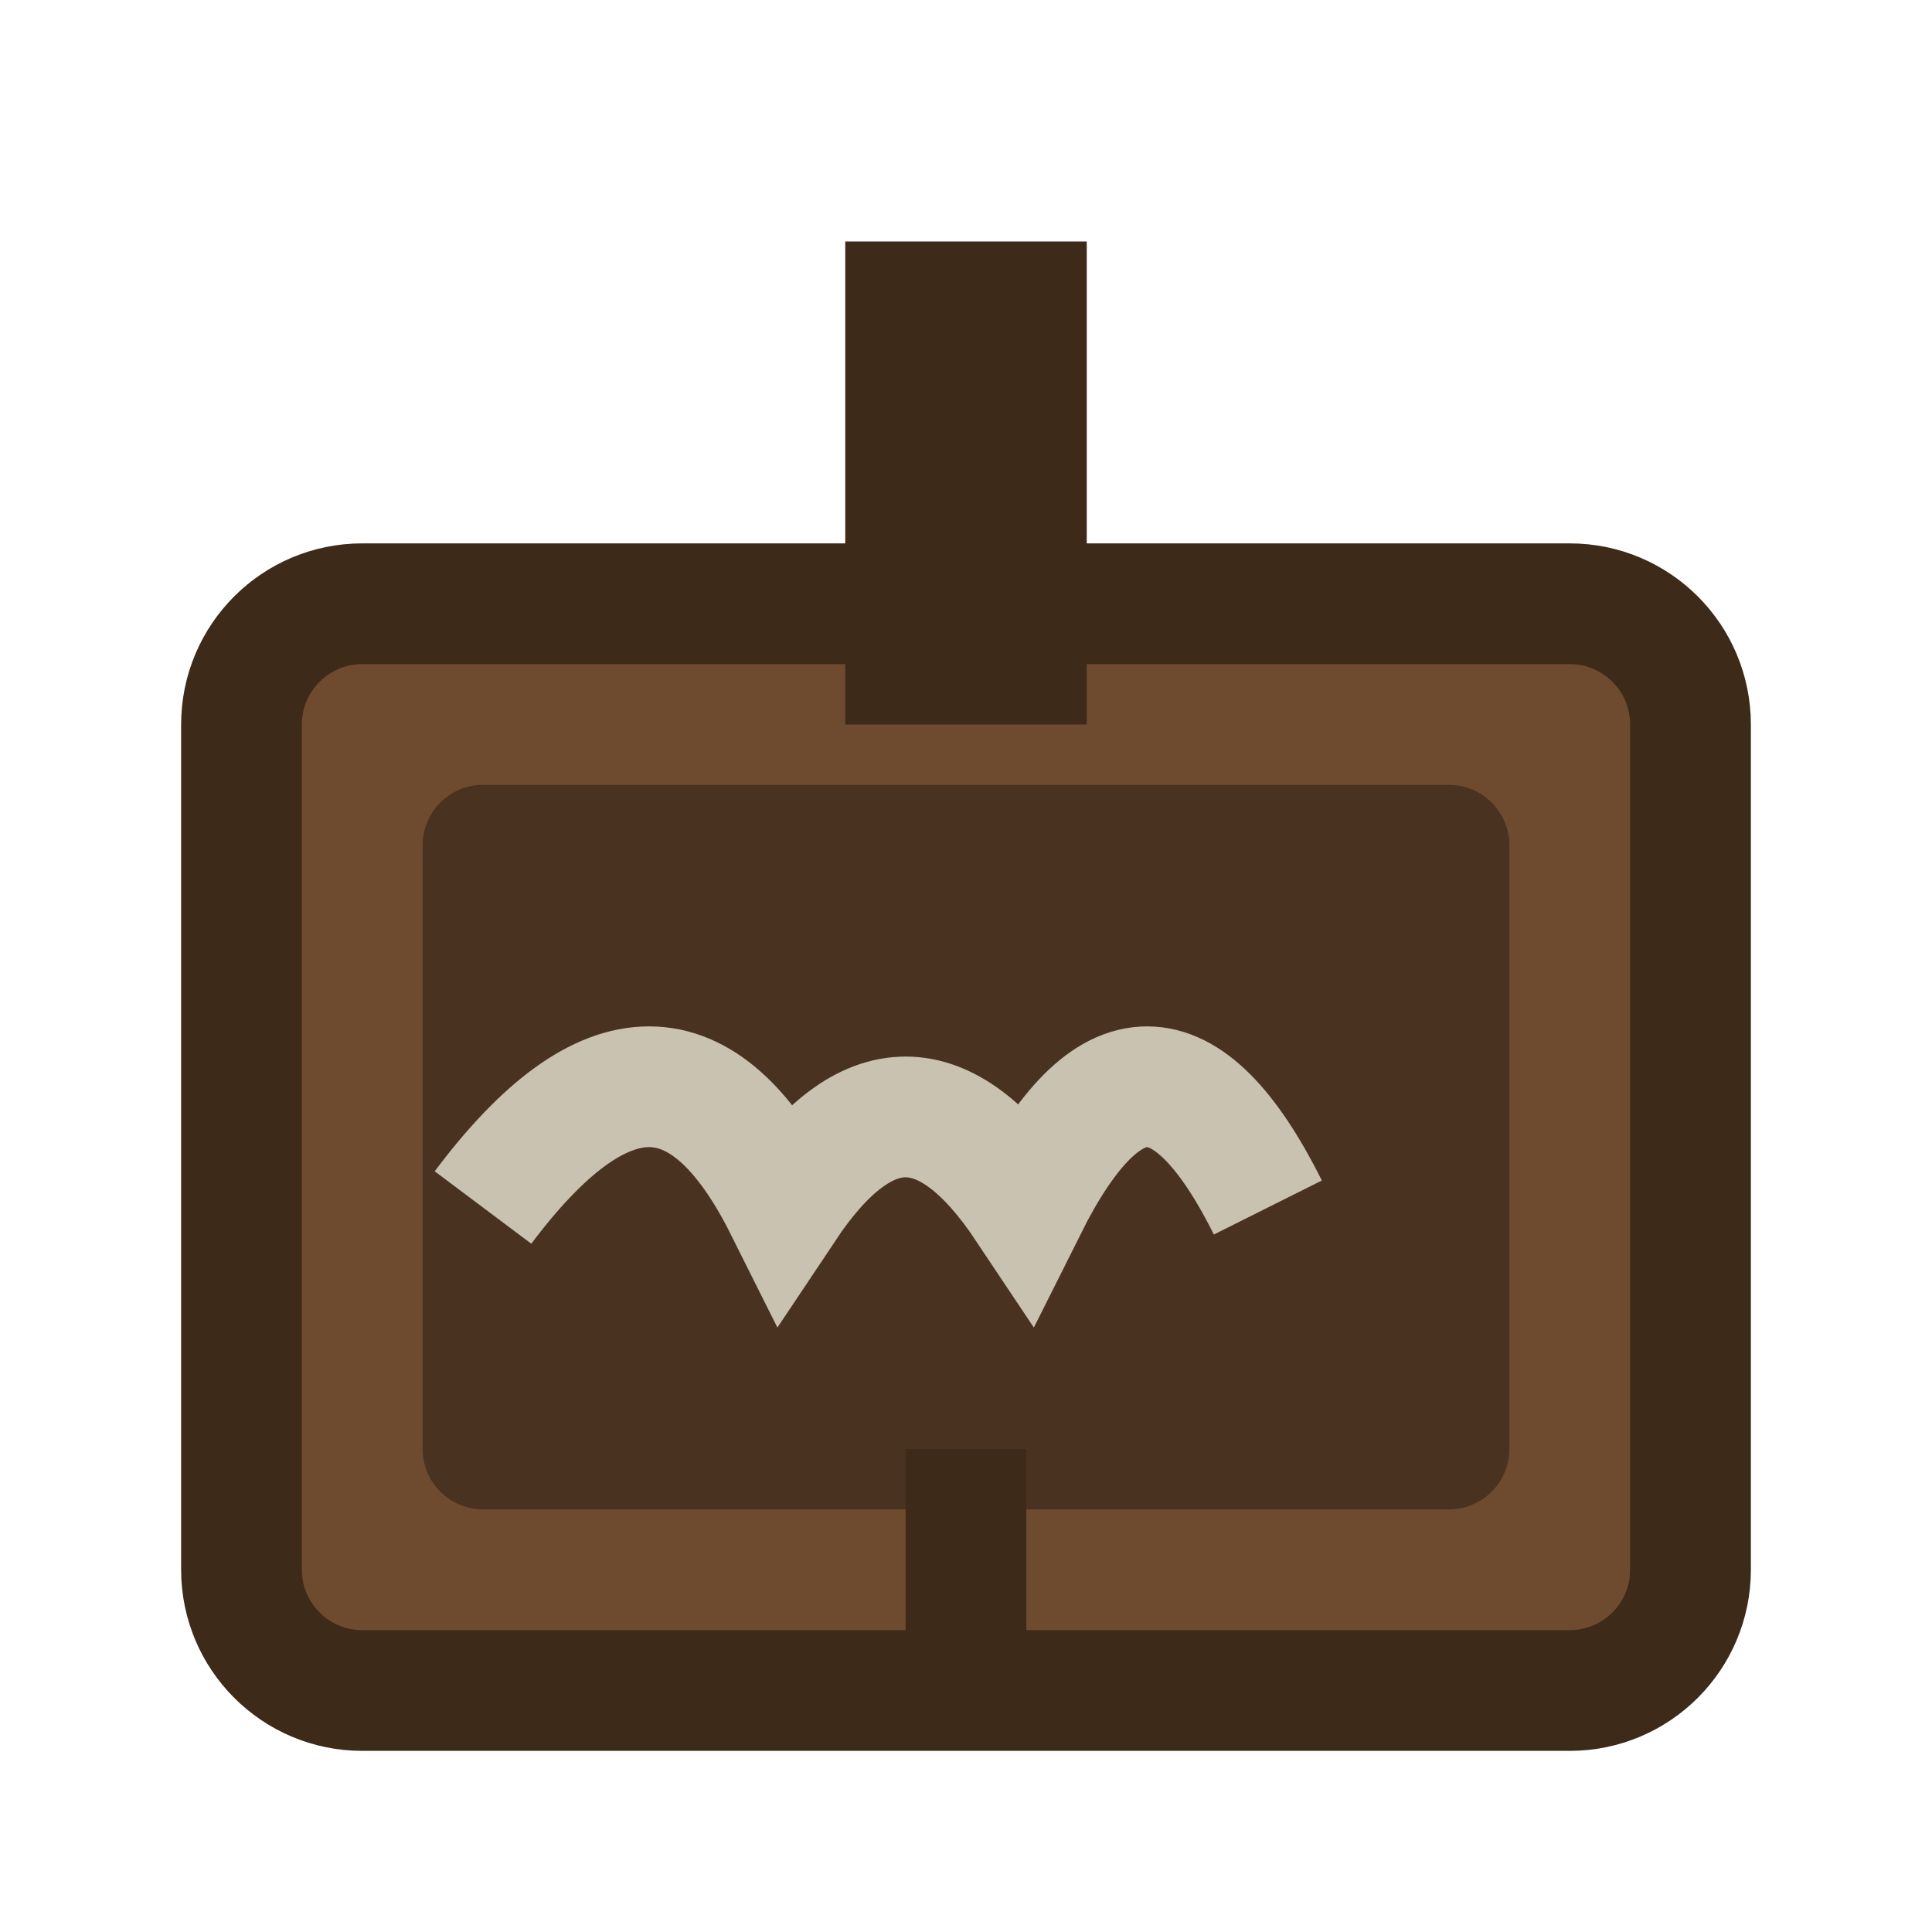
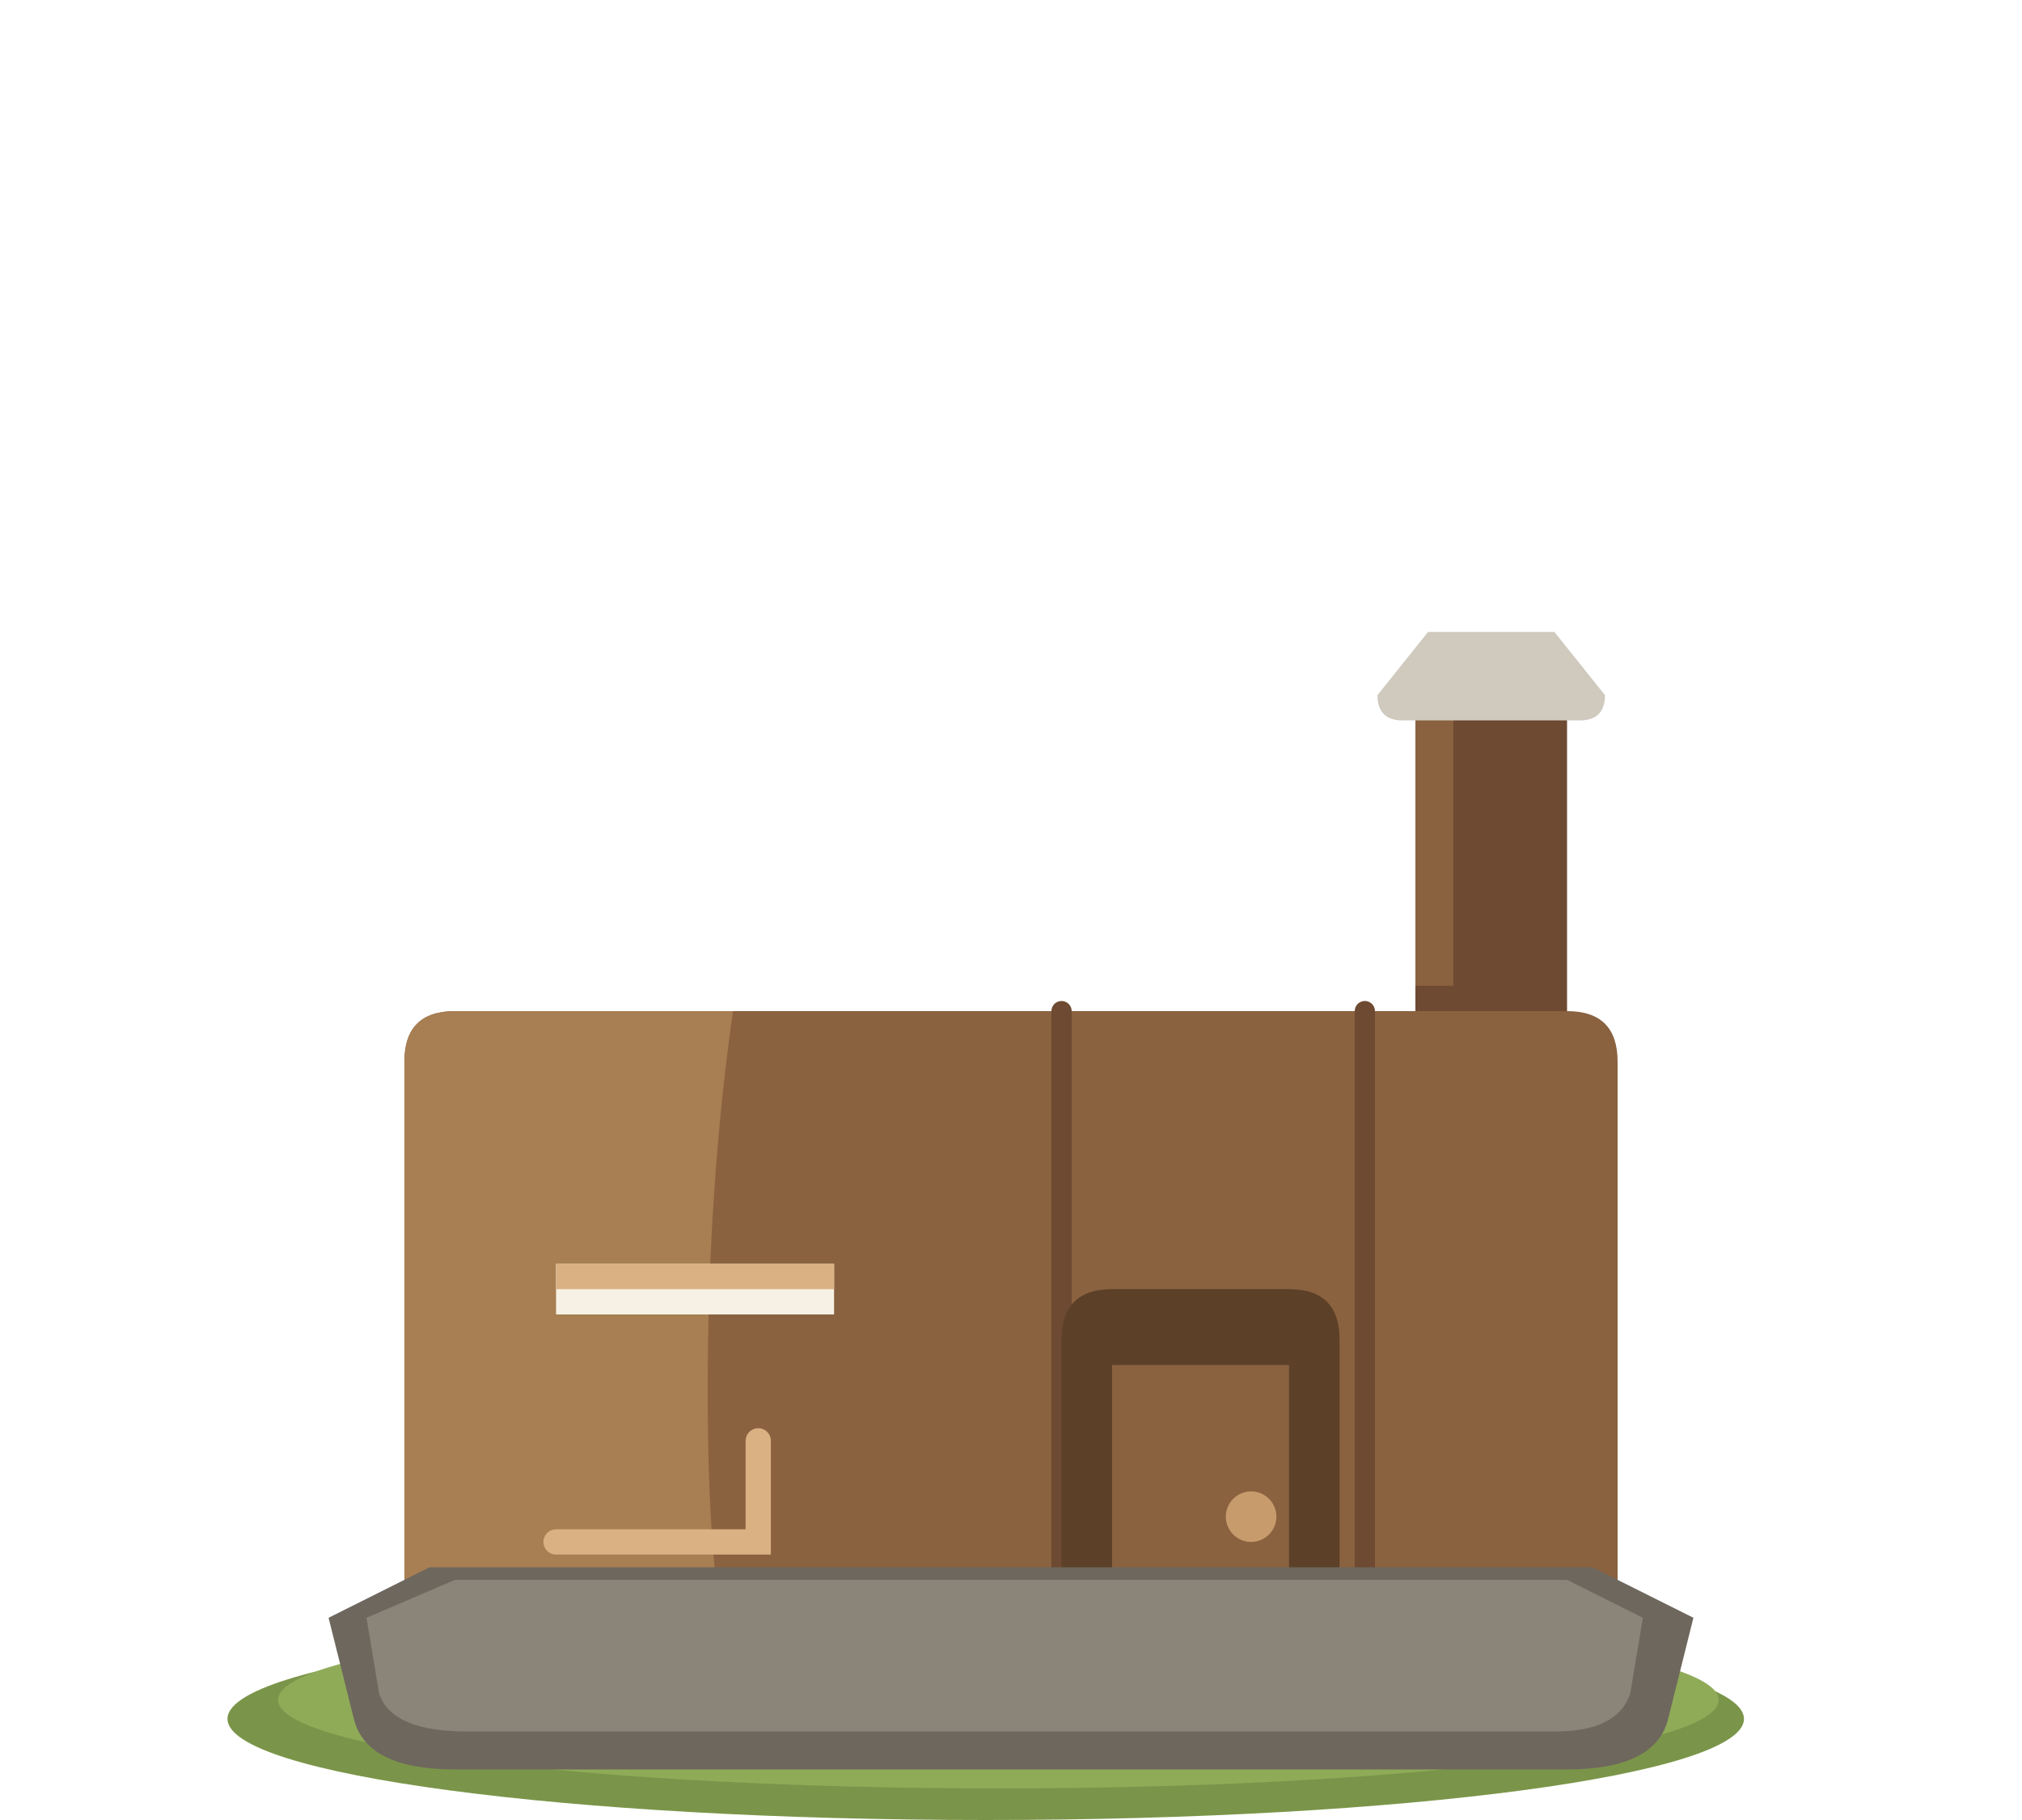
- <svg xmlns="http://www.w3.org/2000/svg" width="32" height="32" viewBox="0 0 32 32">
-   <rect x="4" y="10" width="24" height="18" rx="2" fill="#6E4B2F" stroke="#3E2A18" stroke-width="2" />
-   <rect x="7" y="13" width="18" height="12" rx="1" fill="#4A3220" />
-   <rect x="14" y="4" width="4" height="8" fill="#3E2A18" />
-   <path d="M8 20 q3 -4 5 0 q2 -3 4 0 q2 -4 4 0" fill="none" stroke="#C9C2B0" stroke-width="2" />
-   <rect x="15" y="24" width="2" height="4" fill="#3E2A18" />
+ <svg xmlns="http://www.w3.org/2000/svg" viewBox="0 0 160 144" width="160" height="144">
+   <ellipse cx="78" cy="136" rx="60" ry="8" fill="#7A9549" />
+   <ellipse cx="79" cy="134.5" rx="57" ry="7" fill="#8FAB58" />
+   <path fill="#8A6240" d="M 32 132 L 32 84 Q 32 80 36 80 L 124 80 Q 128 80 128 84 L 128 132 Q 128 136 124 136 L 36 136 Q 32 136 32 132 Z" />
+   <path fill="#A87F52" d="M 32 132 L 32 84 Q 32 80 36 80 L 58 80 Q 56 94 56 110 Q 56 126 58 132 Q 58 136 62 136 L 36 136 Q 32 136 32 132 Z" />
+   <path fill="none" stroke="#6D4A31" stroke-width="1.6" stroke-linecap="round" d="M 84 80 L 84 136" />
+   <path fill="none" stroke="#6D4A31" stroke-width="1.6" stroke-linecap="round" d="M 108 80 L 108 136" />
+   <path fill="#5C4028" d="M 84 136 L 84 106 Q 84 102 88 102 L 102 102 Q 106 102 106 106 L 106 136 Z" />
+   <path fill="#8A6240" d="M 88 136 L 88 108 L 102 108 L 102 136 Z" />
+   <circle cx="99" cy="120" r="2" fill="#C89B6C" />
+   <path fill="#F6F1E4" d="M 44 100 L 66 100 L 66 104 L 44 104 Z" />
+   <path fill="#D9B183" d="M 44 100 L 66 100 L 66 102 L 44 102 Z" />
+   <path fill="none" stroke="#D9B183" stroke-width="2" stroke-linecap="round" d="M 44 122 L 60 122 L 60 114" />
+   <path fill="#6E675D" d="M 28 136 L 26 128 L 34 124 L 126 124 L 134 128 L 132 136 Q 131 140 124 140 L 36 140 Q 29 140 28 136 Z" />
+   <path fill="#8B8478" d="M 30 134 L 29 128 L 36 125 L 124 125 L 130 128 L 129 134 Q 128 137 123 137 L 37 137 Q 31 137 30 134 Z" />
+   <path fill="#6D4A31" d="M 112 80 L 112 56 L 124 56 L 124 80 Z" />
+   <path fill="#8A6240" d="M 112 78 L 112 56 L 115 56 L 115 78 Z" />
+   <path fill="#CFC9BE" d="M 109 55 L 113 50 L 123 50 L 127 55 Q 127 57 125 57 L 111 57 Q 109 57 109 55 Z" />
</svg>
